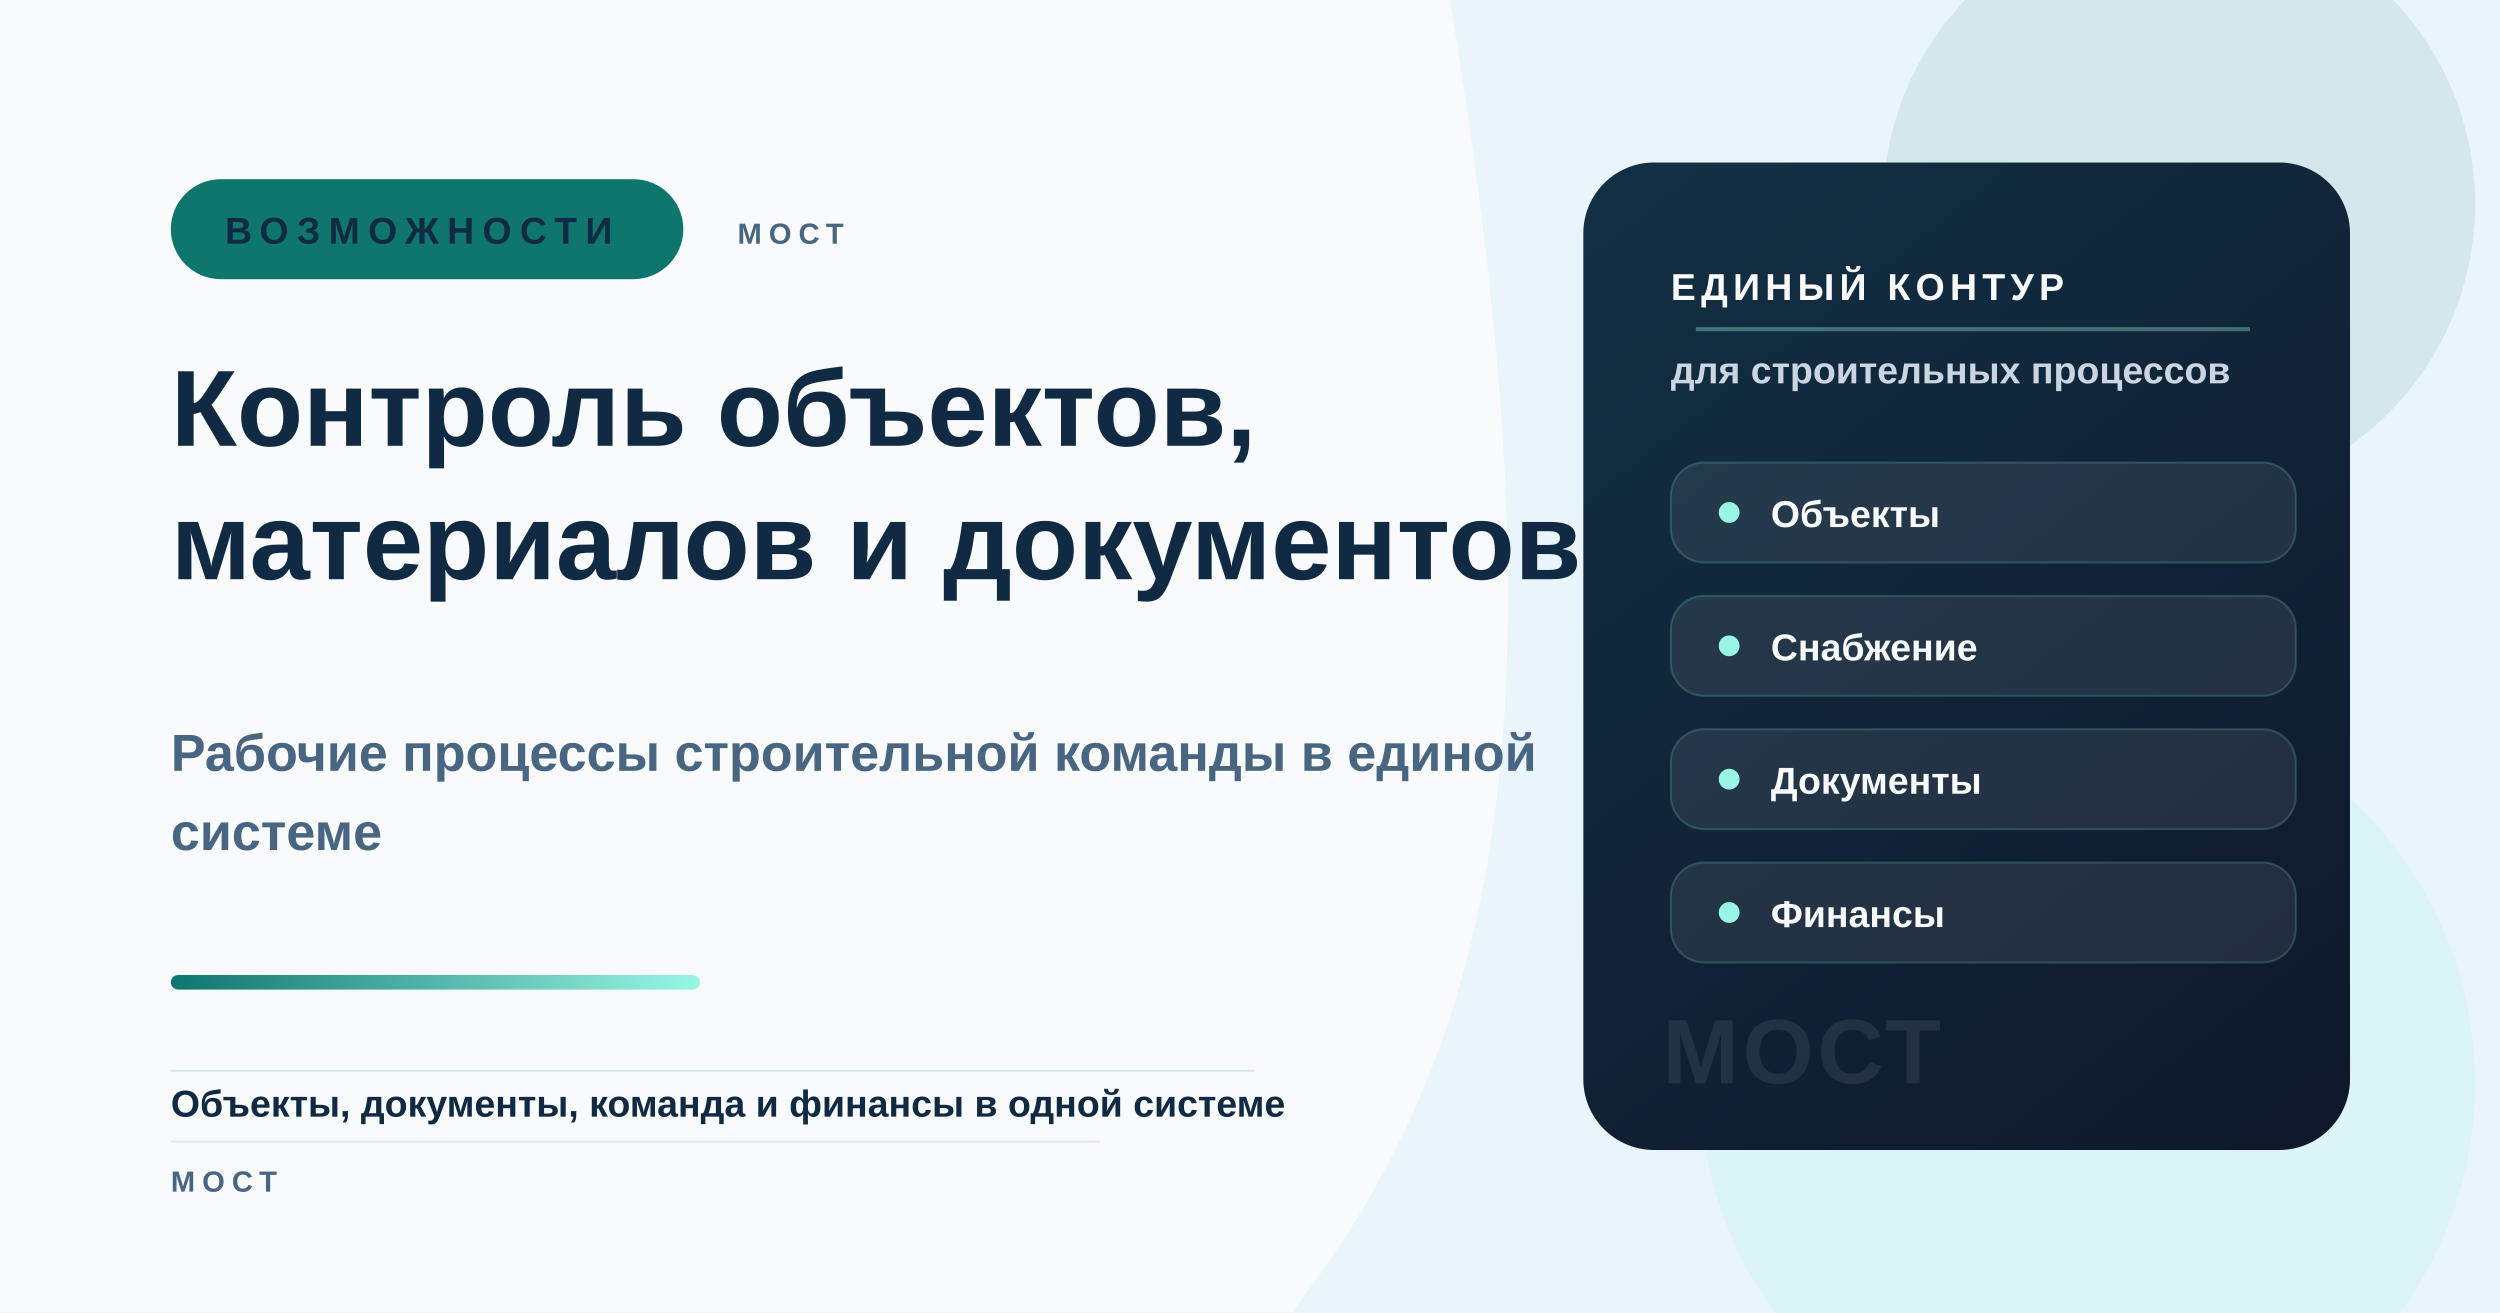
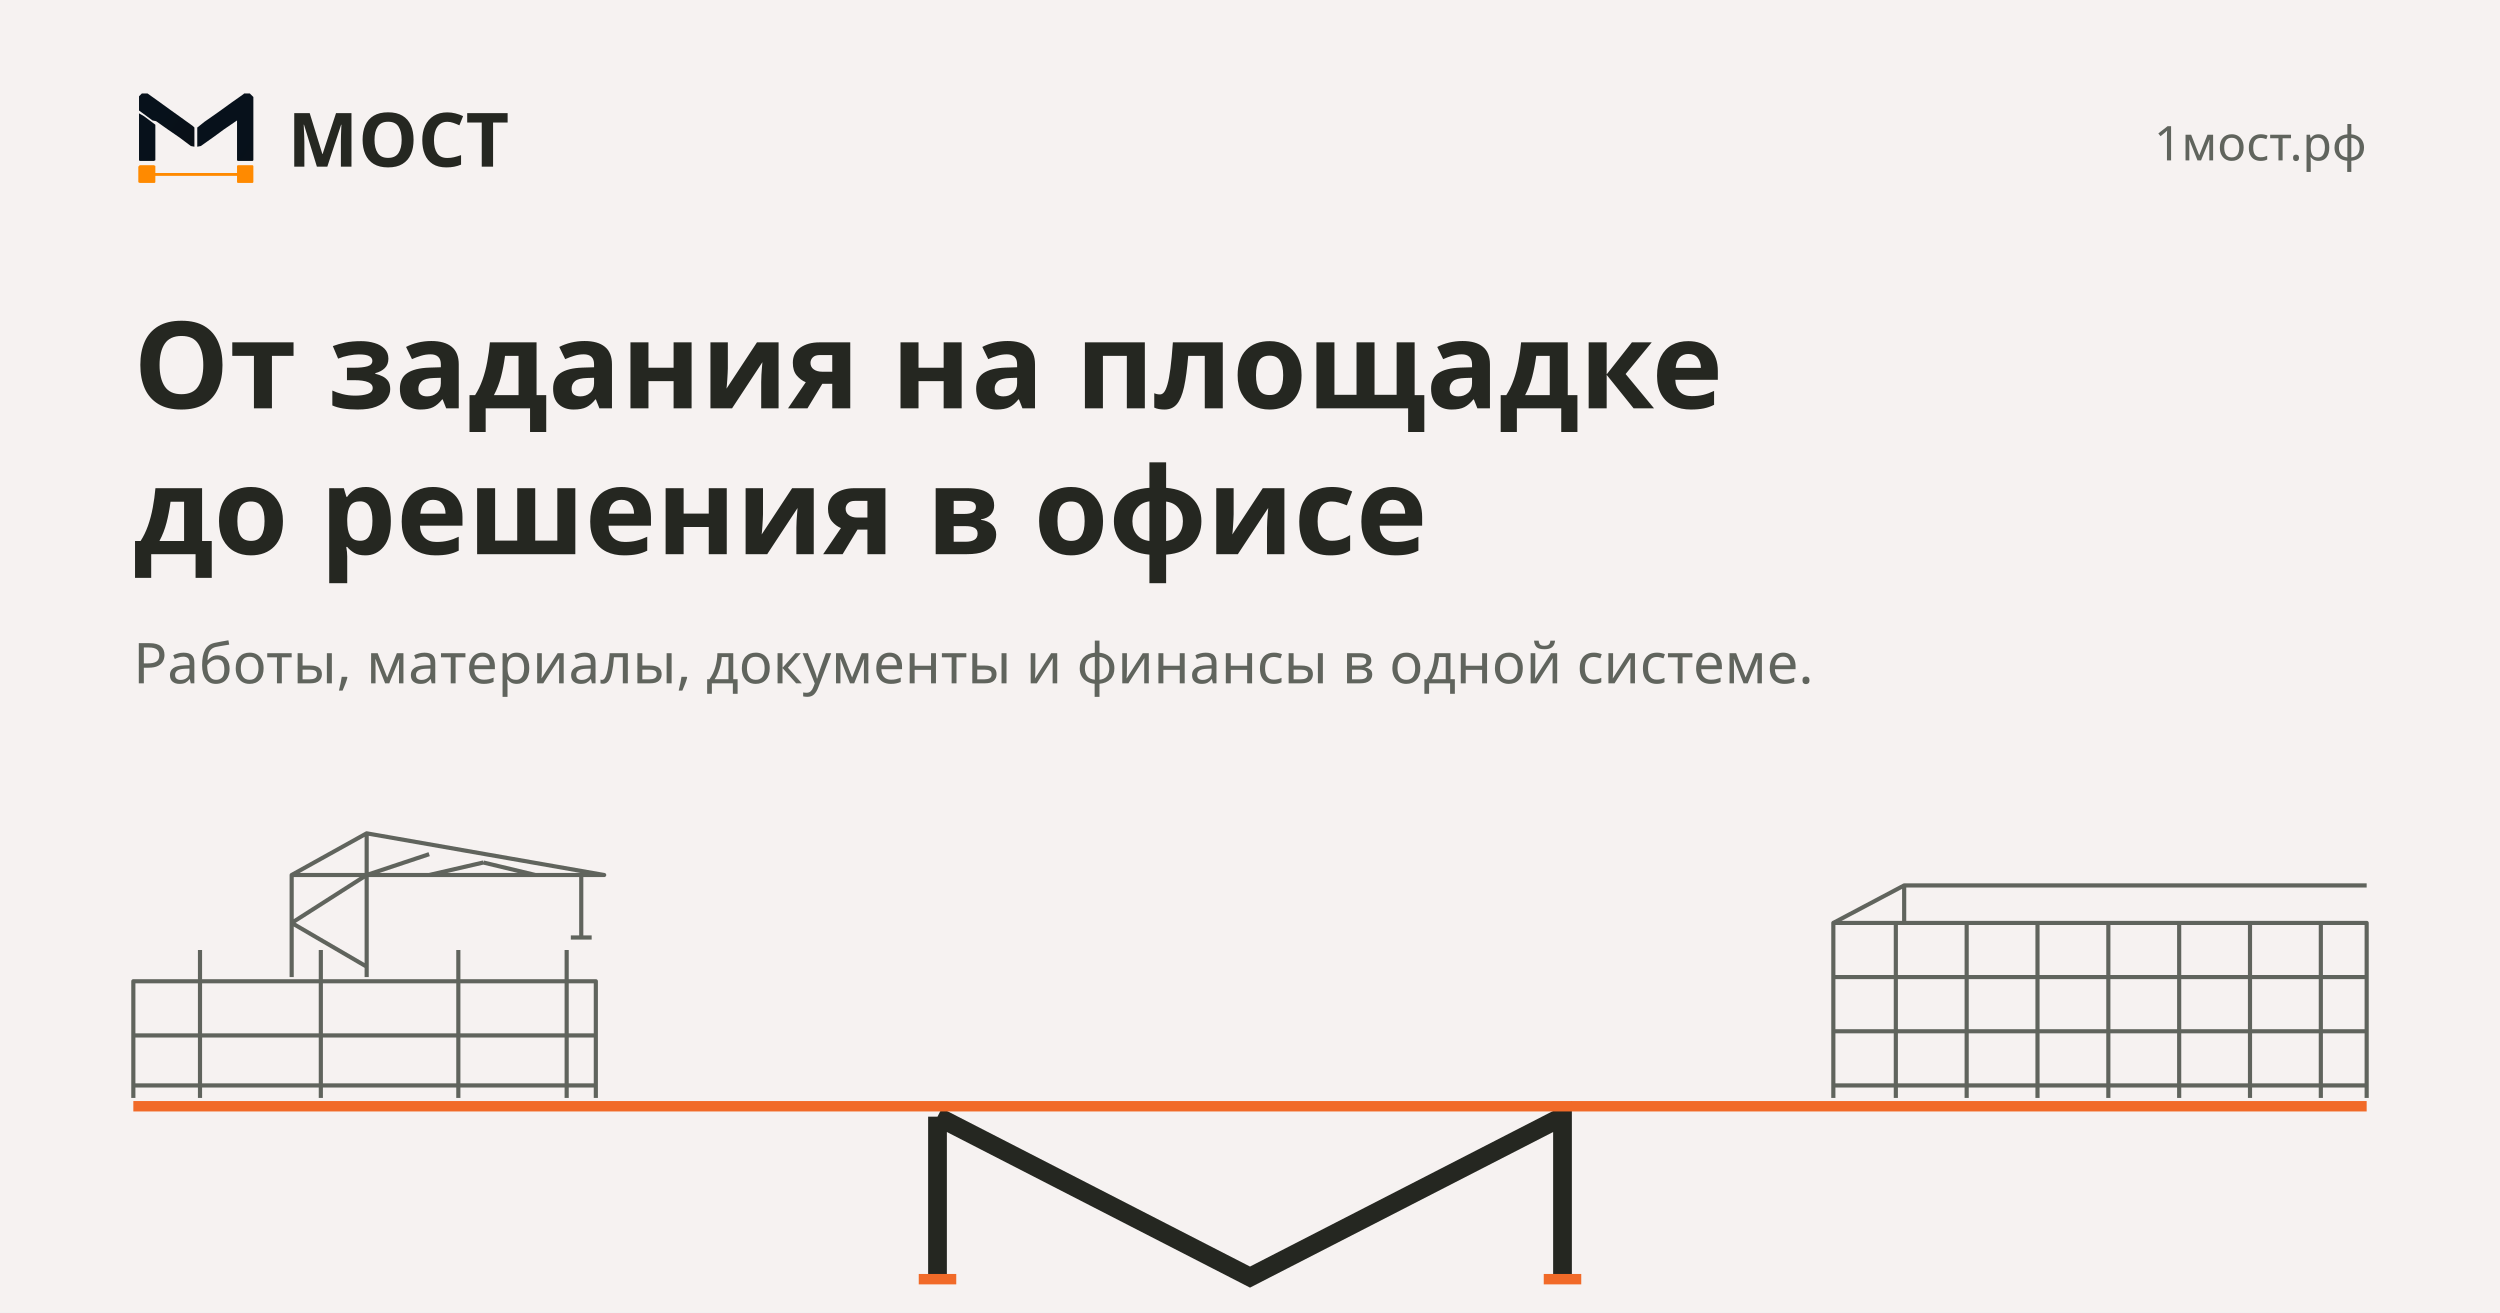
- <svg xmlns="http://www.w3.org/2000/svg" width="1200" height="630" viewBox="0 0 1200 630" fill="none">
-   <defs>
-     <linearGradient id="panel-features" x1="760" y1="82" x2="1128" y2="548" gradientUnits="userSpaceOnUse">
-       <stop stop-color="#123044" />
-       <stop offset="1" stop-color="#0F172A" />
-     </linearGradient>
-     <linearGradient id="accent-features" x1="0" y1="0" x2="1" y2="0">
-       <stop stop-color="#0F766E" />
-       <stop offset="1" stop-color="#99F6E4" />
-     </linearGradient>
-     <style>
-       .brand { font-family: 'Segoe UI', Arial, sans-serif; font-size: 18px; font-weight: 800; letter-spacing: 0.22em; fill: #102A43; }
-       .domain { font-family: 'Segoe UI', Arial, sans-serif; font-size: 14px; font-weight: 700; letter-spacing: 0.24em; fill: #486581; }
-       .title { font-family: 'Segoe UI', Arial, sans-serif; font-size: 52px; font-weight: 800; fill: #102A43; }
-       .subtitle { font-family: 'Segoe UI', Arial, sans-serif; font-size: 25px; font-weight: 600; fill: #486581; }
-       .footer { font-family: 'Segoe UI', Arial, sans-serif; font-size: 18px; font-weight: 700; fill: #102A43; }
-       .panel-title { font-family: 'Segoe UI', Arial, sans-serif; font-size: 18px; font-weight: 800; letter-spacing: 0.14em; fill: #F8FAFC; }
-       .panel-copy { font-family: 'Segoe UI', Arial, sans-serif; font-size: 18px; font-weight: 600; fill: #CBD5E1; }
-       .capability { font-family: 'Segoe UI', Arial, sans-serif; font-size: 18px; font-weight: 700; fill: #F8FAFC; }
-       .stamp { font-family: 'Segoe UI', Arial, sans-serif; font-size: 44px; font-weight: 900; letter-spacing: 0.04em; fill: #F8FAFC; opacity: 0.08; }
-     </style>
-   </defs>
-   <rect width="1200" height="630" fill="#F8FAFC" />
-   <path d="M696 0H1200V630H620C724 496 751 334 696 0Z" fill="#EAF4FB" />
-   <path d="M82 514H602" stroke="#CBD5E1" stroke-width="1" stroke-opacity="0.6" />
-   <path d="M82 548H528" stroke="#E2E8F0" stroke-width="1" />
-   <circle cx="1046" cy="98" r="142" fill="#0F766E" fill-opacity="0.10" />
-   <circle cx="1002" cy="520" r="186" fill="#99F6E4" fill-opacity="0.18" />
-   <rect x="760" y="78" width="368" height="474" rx="34" fill="url(#panel-features)" />
-   <path d="M814 158H1080" stroke="#99F6E4" stroke-width="2" stroke-opacity="0.35" />
-   <text x="802" y="144" class="panel-title">ЕДИНЫЙ КОНТУР</text>
-   <text x="802" y="184" class="panel-copy">для строительных процессов</text>
-   <g>
-     <rect x="802" y="222" width="300" height="48" rx="16" fill="#FFFFFF" fill-opacity="0.08" stroke="#99F6E4" stroke-opacity="0.18" />
-     <circle cx="830" cy="246" r="5" fill="#99F6E4" />
-     <text x="850" y="253" class="capability">Объекты</text>
+ <svg xmlns="http://www.w3.org/2000/svg" width="1200" height="630" viewBox="0 0 1200 630" role="img" aria-labelledby="preview-title">
+   <rect width="1200" height="630" fill="#F6F2F1" />
+   <style>
+ text { font-family: 'IBM Plex Sans', sans-serif; fill: #252721; }
+ .brand { font-size: 36px; font-weight: 700; }
+ .domain { font-size: 23px; fill: #60645D; }
+ .title { font-size: 58px; font-weight: 700; }
+ .subtitle { font-size: 27px; fill: #60645D; }
+ </style>
+   <svg x="64" y="42" width="60" height="48" viewBox="18 26 176 140" role="img" aria-labelledby="title desc">
+     <defs>
+       <linearGradient id="mark-dark" x1="25" y1="34" x2="183" y2="151" gradientUnits="userSpaceOnUse">
+         <stop stop-color="#07111B" />
+         <stop offset=".48" stop-color="#0B0F14" />
+         <stop offset="1" stop-color="#273646" />
+       </linearGradient>
+     </defs>
+     <path d="M0 0 C2.64 0 5.28 0 8 0 C9.65 1.65 11.3 3.3 13 5 C13 34.37 13 63.74 13 94 C12.67 94.33 12.34 94.66 12 95 C5.07 95 -1.86 95 -9 95 C-9.33 94.67 -9.66 94.34 -10 94 C-10 75.52 -10 57.04 -10 38 C-16.27 42.29 -22.54 46.58 -29 51 C-33.95 54.63 -38.9 58.26 -44 62 C-49.61 65.96 -55.22 69.92 -61 74 C-63.475 74.495 -63.475 74.495 -66 75 C-66 66.09 -66 57.18 -66 48 C-62.7 45.36 -59.4 42.72 -56 40 C-49.4 35.38 -42.8 30.76 -36 26 C-30.06 21.71 -24.12 17.42 -18 13 C-12.39 9.04 -6.78 5.08 -1 1 C-0.67 0.67 -0.34 0.34 0 0 Z" transform="translate(174 34)" fill="url(#mark-dark)" />
+     <path d="M0 0 C2.64 0 5.28 0 8 0 C12.62 3.3 17.24 6.6 22 10 C27.94 14.29 33.88 18.58 40 23 C46.93 27.95 46.93 27.95 54 33 C59.94 37.29 65.88 41.58 72 46 C72.66 46.66 73.32 47.32 74 48 C74 56.91 74 65.82 74 75 C72.35 74.67 70.7 74.34 69 74 C63.72 70.04 58.44 66.08 53 62 C45.08 56.555 45.08 56.555 37 51 C31.39 47.04 25.78 43.08 20 39 C18.35 38.67 16.7 38.34 15 38 C8.73 33.38 2.46 28.76 -4 24 C-4 17.4 -4 10.8 -4 4 C-2.68 2.68 -1.36 1.36 0 0 Z" transform="translate(30 34)" fill="url(#mark-dark)" />
+     <path d="M0 0 C3.465 1.98 3.465 1.98 7 4 C12.28 7.96 17.56 11.92 23 16 C23 32.5 23 49 23 66 C22.01 66.495 22.01 66.495 21 67 C14.4 67 7.8 67 1 67 C0.67 66.67 0.34 66.34 0 66 C0 44.22 0 22.44 0 0 Z" transform="translate(26 62)" fill="url(#mark-dark)" />
+     <path d="M0 0 C6.6 0 13.2 0 20 0 C20.66 0.33 21.32 0.66 22 1 C22 4.3 22 7.6 22 11 C59.95 11 97.9 11 137 11 C137 7.7 137 4.4 137 1 C137.33 0.67 137.66 0.34 138 0 C144.93 0 151.86 0 159 0 C159.33 0.33 159.66 0.66 160 1 C160 8.59 160 16.18 160 24 C159.67 24.33 159.34 24.66 159 25 C152.07 25 145.14 25 138 25 C137.67 24.67 137.34 24.34 137 24 C137 21.03 137 18.06 137 15 C99.05 15 61.1 15 22 15 C22 17.97 22 20.94 22 24 C21.67 24.33 21.34 24.66 21 25 C14.07 25 7.14 25 0 25 C-0.66 24.67 -1.32 24.34 -2 24 C-2 16.74 -2 9.48 -2 2 C-1.34 1.34 -0.68 0.68 0 0 Z" transform="translate(27 135)" fill="#FF8A00" />
+   </svg>
+   <text x="138" y="80" class="brand">МОСТ</text>
+   <text x="1136" y="77" class="domain" text-anchor="end">1мост.рф</text>
+   <text x="64" y="196" class="title">От задания на площадке</text>
+   <text x="64" y="266" class="title">до решения в офисе</text>
+   <text x="64" y="328" class="subtitle">Работы, материалы, документы и финансы в одной системе.</text>
+   <g stroke="#60645D" stroke-width="2" fill="none" stroke-linejoin="round">
+     <path d="M64 527V471H286V527M64 497H286M64 521H286M96 471V527M154 471V527M220 471V527M272 471V527" />
+     <path d="M96 471V456M154 471V456M220 471V456M272 471V456" />
+     <path d="M140 469V420H290L176 400V469M140 420L176 400M176 420L206 410M206 420L232 414M257 420L232 414M140 443L176 420M140 443L176 464M279 420V450M274 450H284" />
+     <path d="M880 527V443H1136V527M880 469H1136M880 495H1136M880 521H1136M910 443V527M944 443V527M978 443V527M1012 443V527M1046 443V527M1080 443V527M1114 443V527" />
+     <path d="M880 443L914 425H1136M914 425V443" />
  </g>
-   <g>
-     <rect x="802" y="286" width="300" height="48" rx="16" fill="#FFFFFF" fill-opacity="0.08" stroke="#99F6E4" stroke-opacity="0.18" />
-     <circle cx="830" cy="310" r="5" fill="#99F6E4" />
-     <text x="850" y="317" class="capability">Снабжение</text>
-   </g>
-   <g>
-     <rect x="802" y="350" width="300" height="48" rx="16" fill="#FFFFFF" fill-opacity="0.08" stroke="#99F6E4" stroke-opacity="0.18" />
-     <circle cx="830" cy="374" r="5" fill="#99F6E4" />
-     <text x="850" y="381" class="capability">Документы</text>
-   </g>
-   <g>
-     <rect x="802" y="414" width="300" height="48" rx="16" fill="#FFFFFF" fill-opacity="0.08" stroke="#99F6E4" stroke-opacity="0.18" />
-     <circle cx="830" cy="438" r="5" fill="#99F6E4" />
-     <text x="850" y="445" class="capability">Финансы</text>
-   </g>
-   <text x="798" y="520" class="stamp">МОСТ</text>
-   <rect x="82" y="86" width="246" height="48" rx="24" fill="#0F766E" />
-   <text x="108" y="117" class="brand" fill="#FFFFFF">ВОЗМОЖНОСТИ</text>
-   <text x="354" y="117" class="domain">МОСТ</text>
-   <text x="82" y="214" class="title">Контроль объектов,</text>
-   <text x="82" y="278" class="title">материалов и документов</text>
-   <text x="82" y="370" class="subtitle">Рабочие процессы строительной команды в единой</text>
-   <text x="82" y="408" class="subtitle">системе</text>
-   <rect x="82" y="468" width="254" height="7" rx="3.5" fill="url(#accent-features)" />
-   <text x="82" y="536" class="footer">Объекты, документы, команда и финансы в одной системе</text>
-   <text x="82" y="572" class="domain">МОСТ</text>
+   <path d="M450 536V613M450 536L600 613L750 536V613" stroke="#252721" stroke-width="9" fill="none" stroke-linejoin="miter" />
+   <path d="M64 531H1136" stroke="#F16A28" stroke-width="5" />
+   <path d="M441 614H459M741 614H759" stroke="#F16A28" stroke-width="5" />
</svg>
